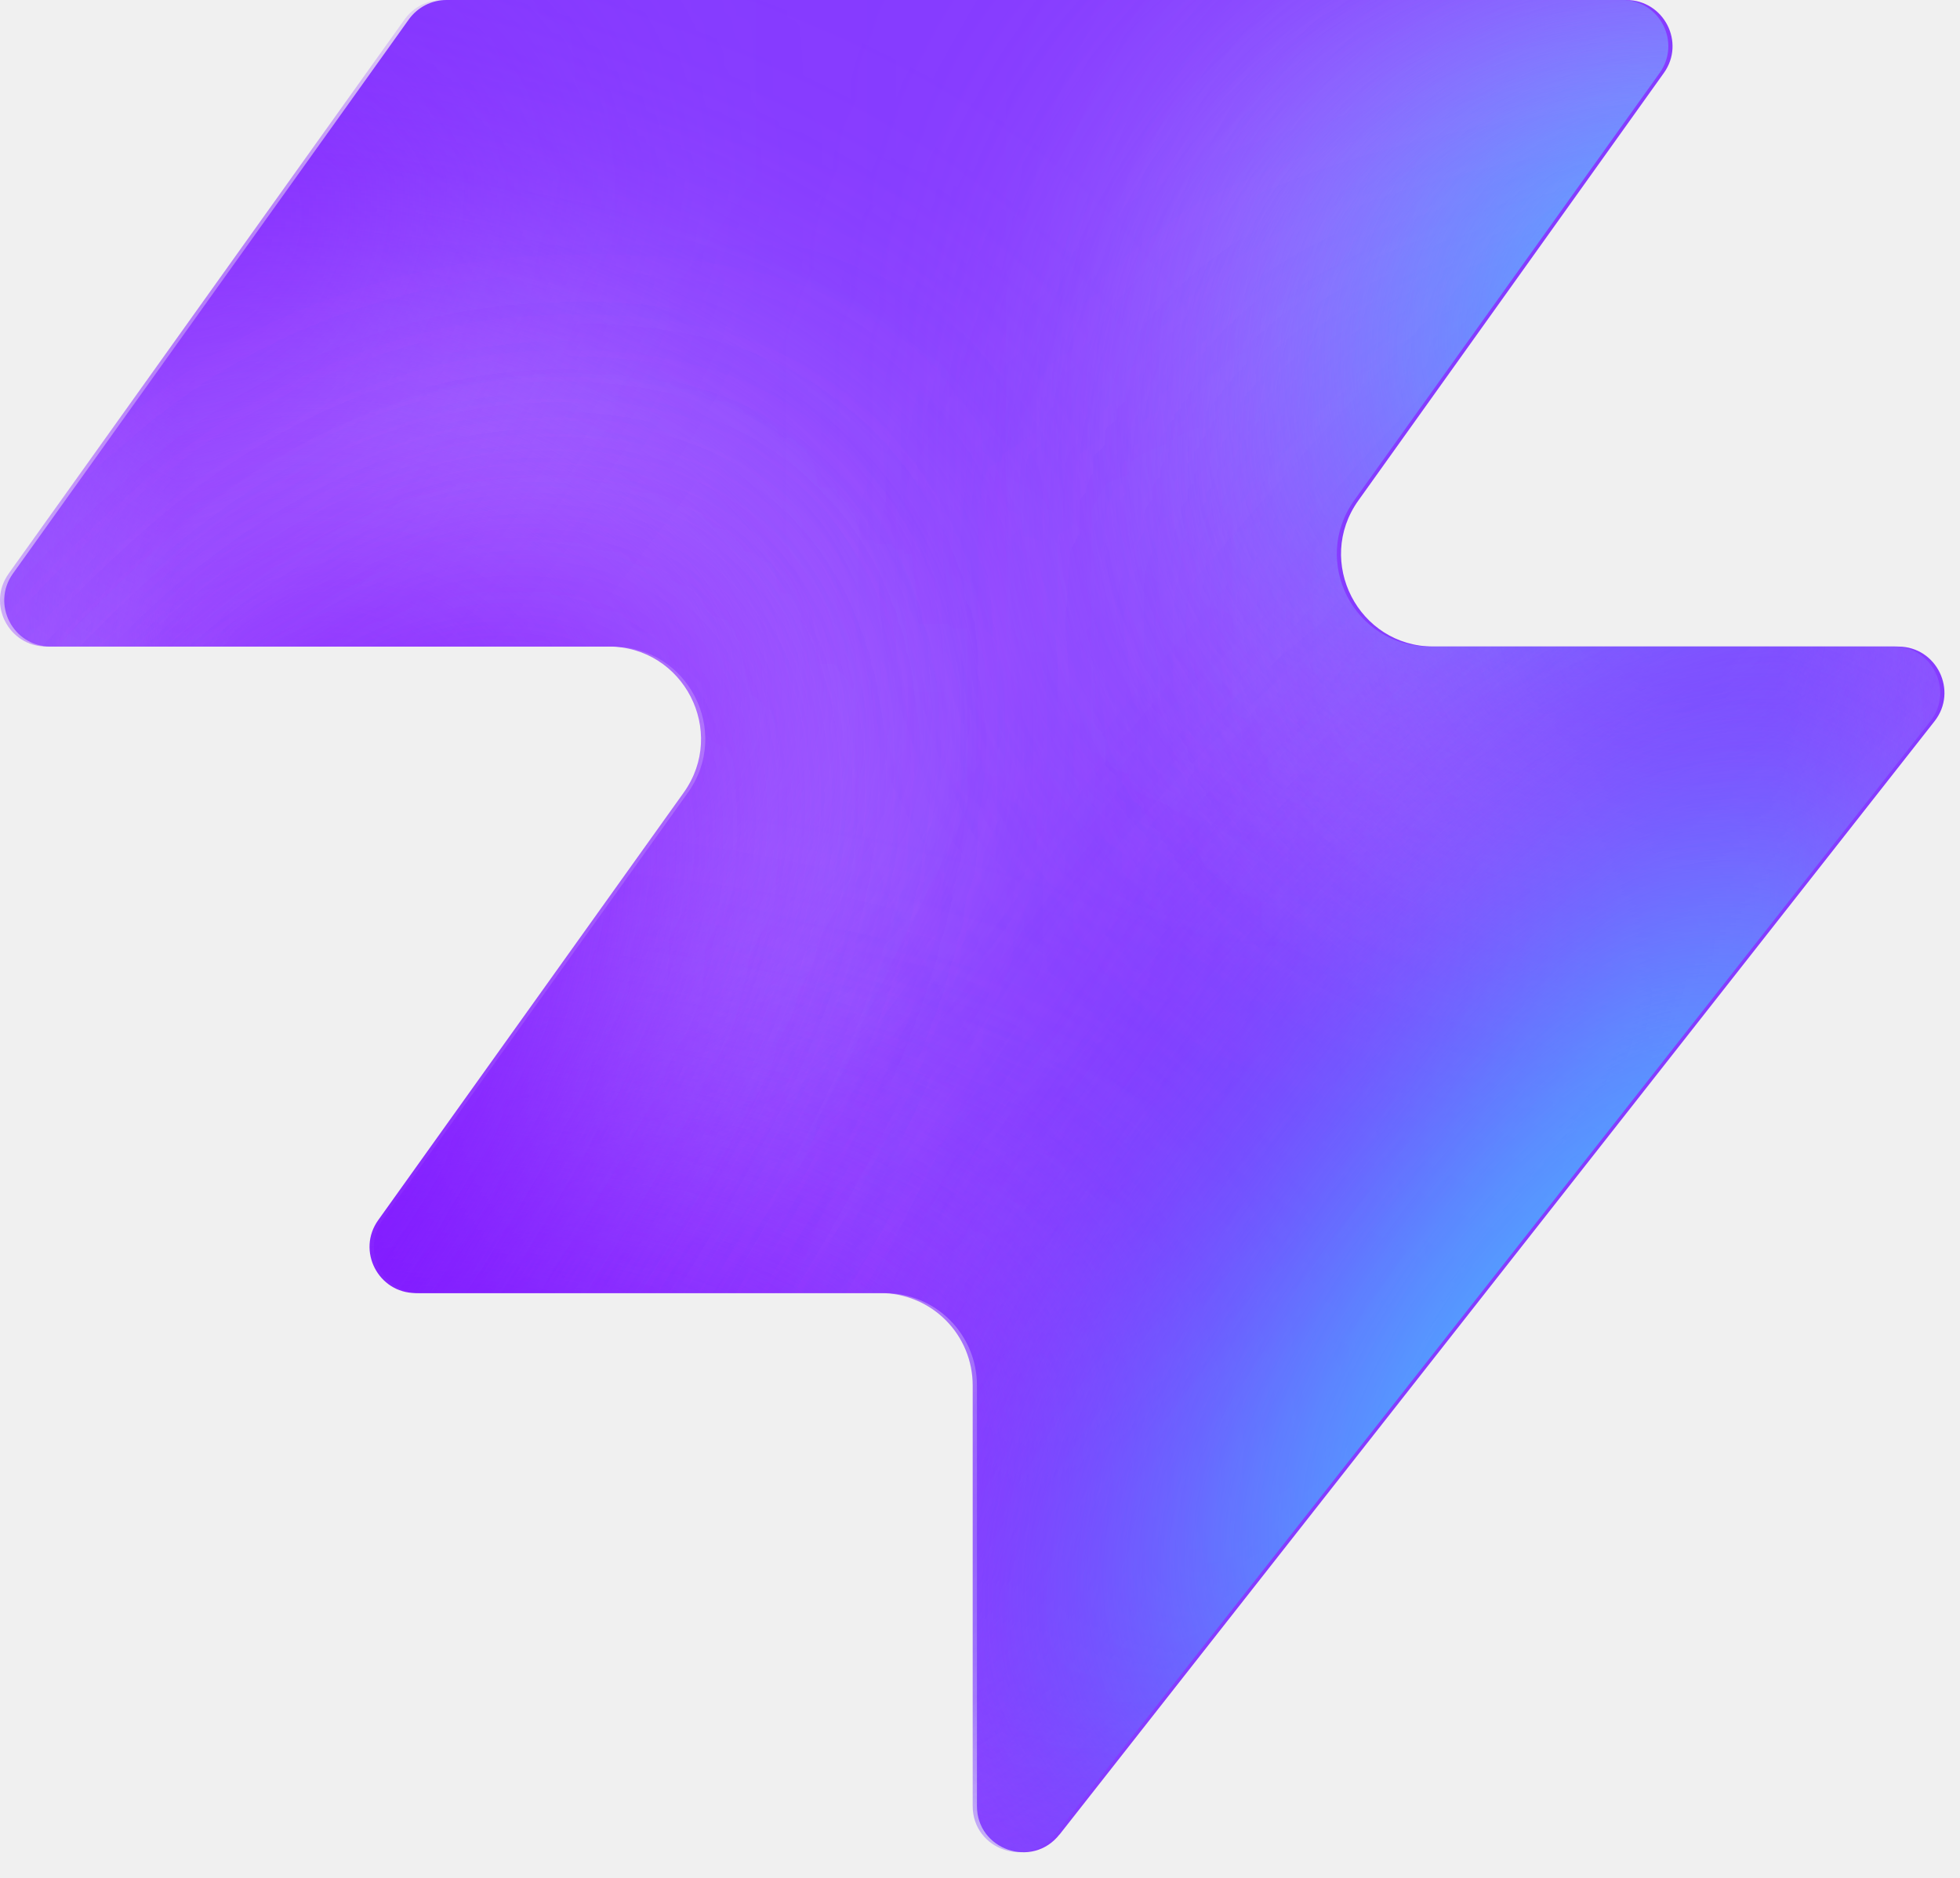
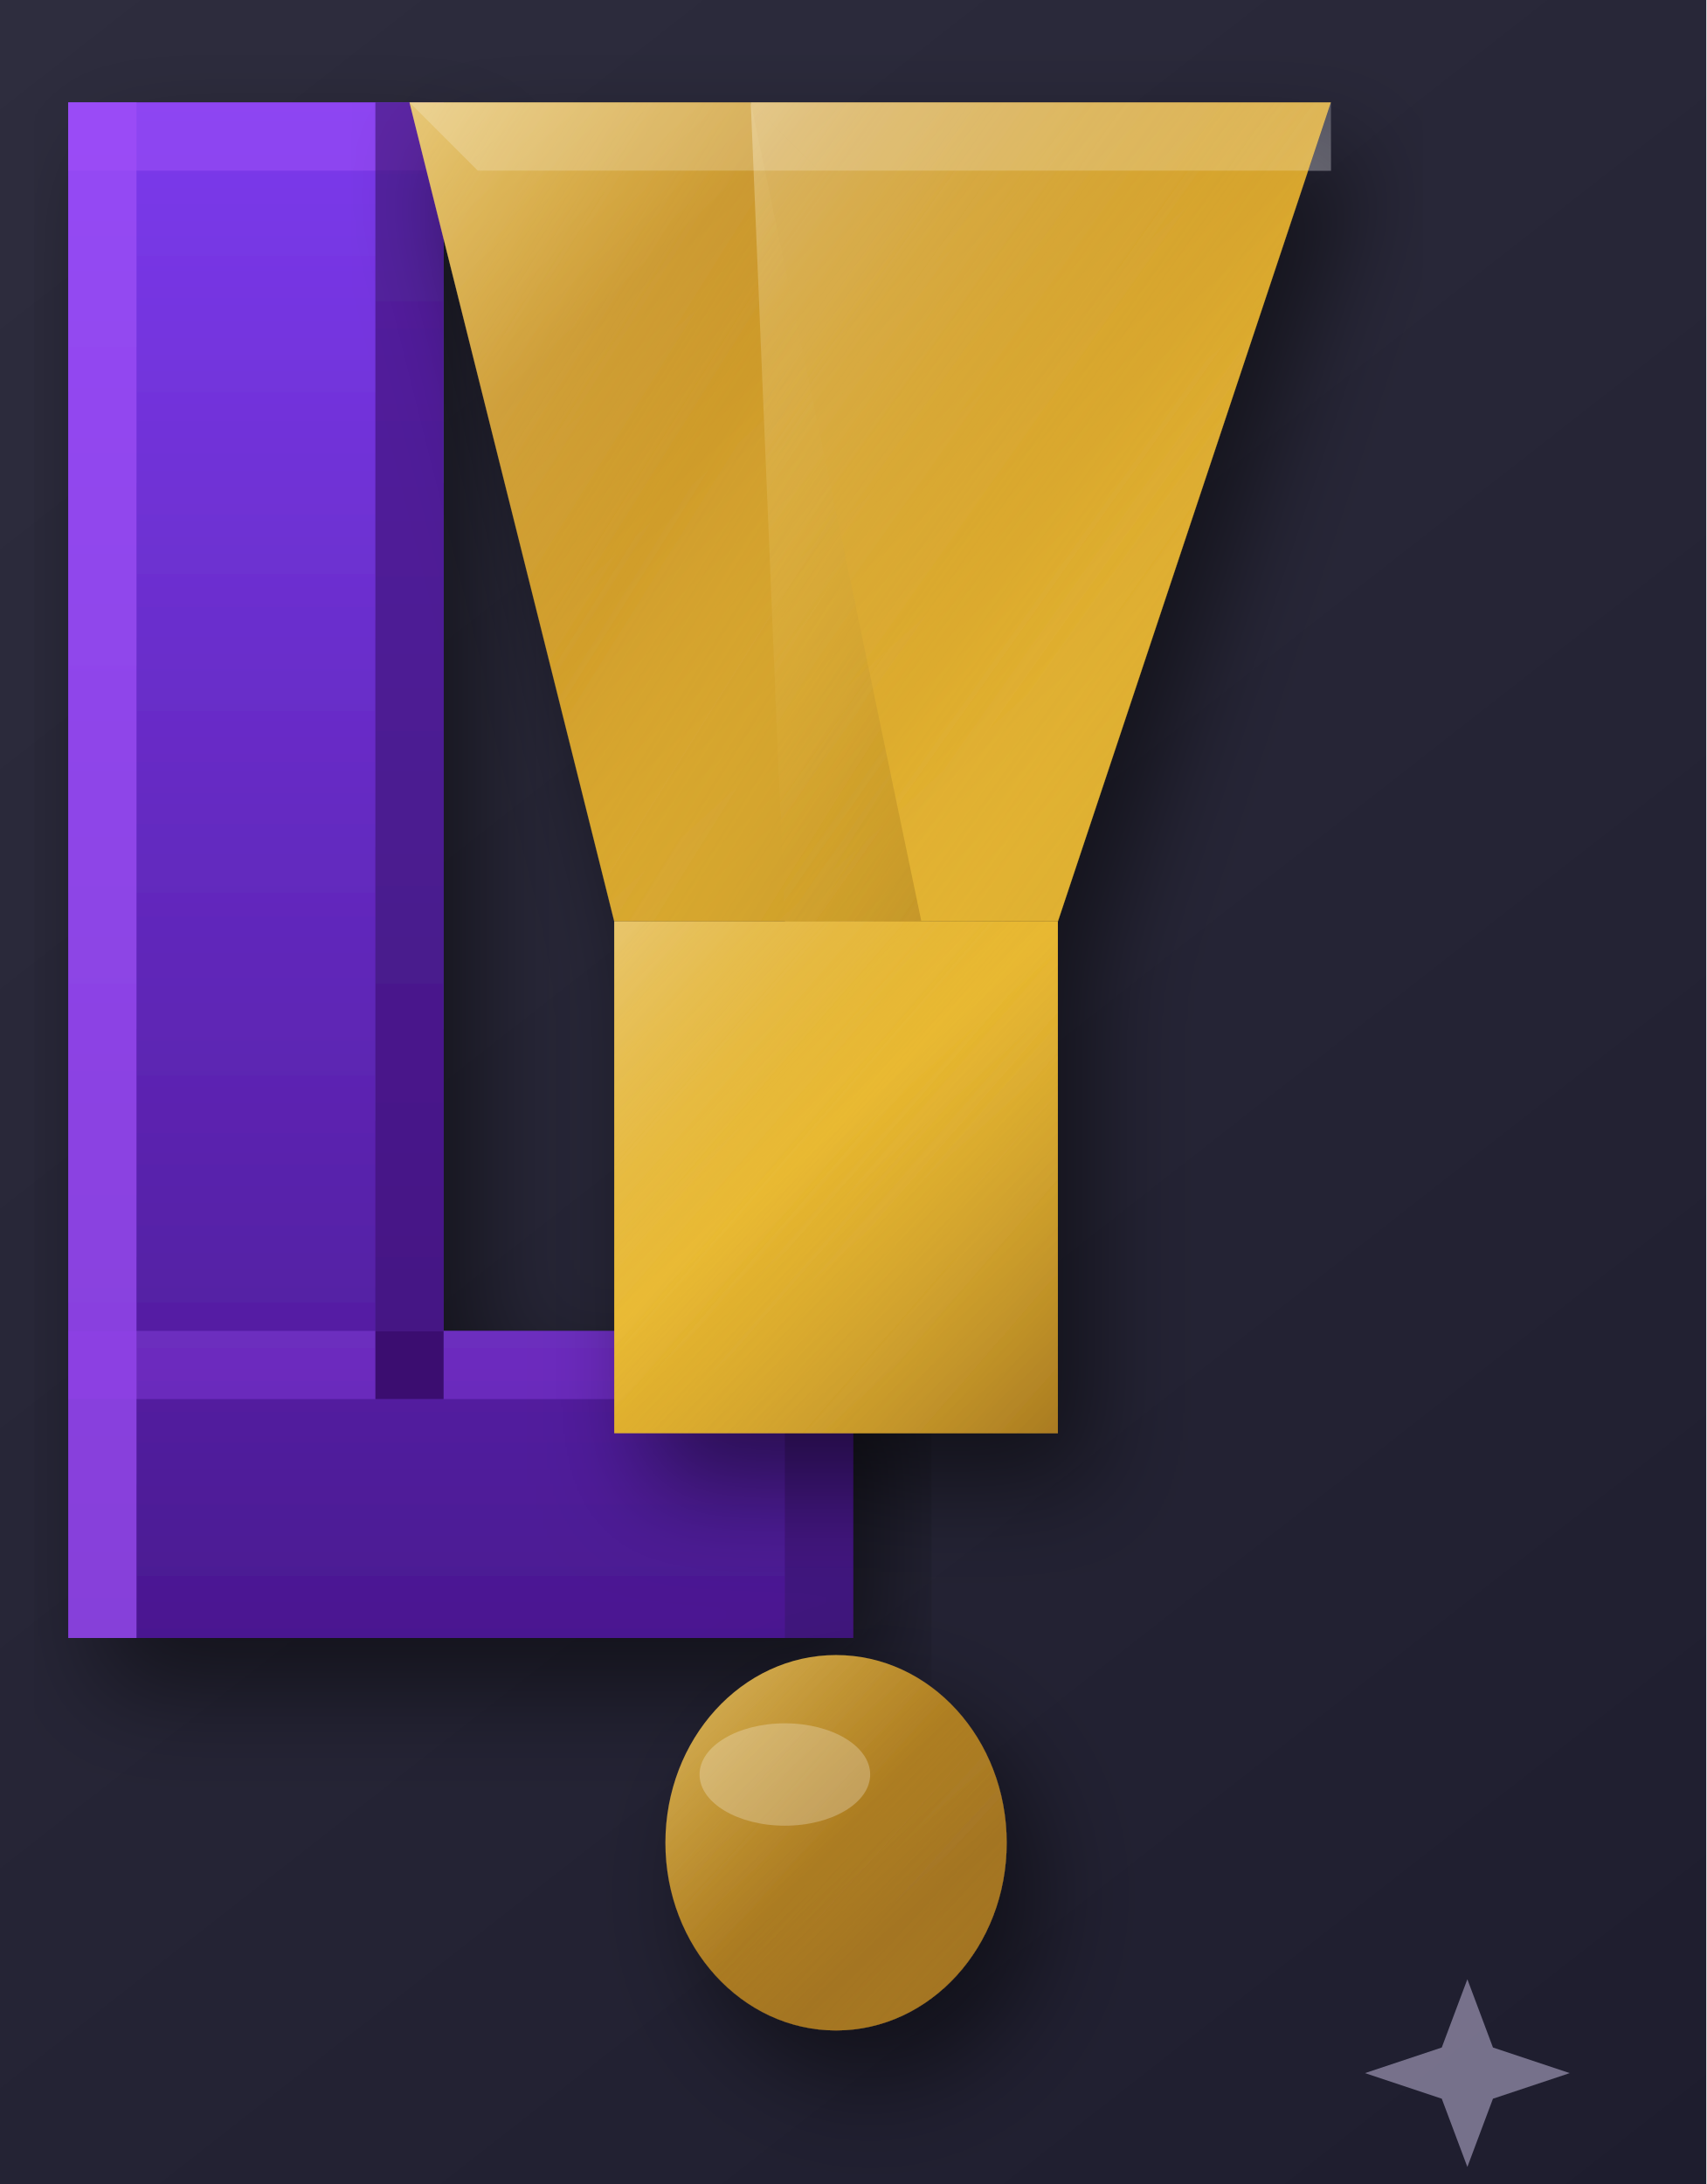
- <svg xmlns="http://www.w3.org/2000/svg" width="48" height="46" fill="none" viewBox="0 0 48 46">
-   <path fill="#863bff" d="M25.946 44.938c-.664.845-2.021.375-2.021-.698V33.937a2.26 2.26 0 0 0-2.262-2.262H10.287c-.92 0-1.456-1.04-.92-1.788l7.48-10.471c1.07-1.497 0-3.578-1.842-3.578H1.237c-.92 0-1.456-1.04-.92-1.788L10.013.474c.214-.297.556-.474.92-.474h28.894c.92 0 1.456 1.04.92 1.788l-7.48 10.471c-1.07 1.498 0 3.579 1.842 3.579h11.377c.943 0 1.473 1.088.89 1.83L25.947 44.94z" style="fill:#863bff;fill:color(display-p3 .525 .23 1);fill-opacity:1" />
-   <mask id="a" width="48" height="46" x="0" y="0" maskUnits="userSpaceOnUse" style="mask-type:alpha">
-     <path fill="#000" d="M25.842 44.938c-.664.844-2.021.375-2.021-.698V33.937a2.26 2.26 0 0 0-2.262-2.262H10.183c-.92 0-1.456-1.04-.92-1.788l7.48-10.471c1.07-1.498 0-3.579-1.842-3.579H1.133c-.92 0-1.456-1.04-.92-1.787L9.91.473c.214-.297.556-.474.92-.474h28.894c.92 0 1.456 1.04.92 1.788l-7.48 10.471c-1.07 1.498 0 3.578 1.842 3.578h11.377c.943 0 1.473 1.088.89 1.832L25.843 44.94z" style="fill:#000;fill-opacity:1" />
-   </mask>
-   <g mask="url(#a)">
-     <g filter="url(#b)">
-       <ellipse cx="5.508" cy="14.704" fill="#ede6ff" rx="5.508" ry="14.704" style="fill:#ede6ff;fill:color(display-p3 .927 .903 1);fill-opacity:1" transform="matrix(.00324 1 1 -.00324 -4.47 31.516)" />
-     </g>
-     <g filter="url(#c)">
-       <ellipse cx="10.399" cy="29.851" fill="#ede6ff" rx="10.399" ry="29.851" style="fill:#ede6ff;fill:color(display-p3 .927 .903 1);fill-opacity:1" transform="matrix(.00324 1 1 -.00324 -39.328 7.883)" />
-     </g>
-     <g filter="url(#d)">
-       <ellipse cx="5.508" cy="30.487" fill="#7e14ff" rx="5.508" ry="30.487" style="fill:#7e14ff;fill:color(display-p3 .492 .077 1);fill-opacity:1" transform="rotate(89.814 -25.913 -14.639)scale(1 -1)" />
-     </g>
-     <g filter="url(#e)">
-       <ellipse cx="5.508" cy="30.599" fill="#7e14ff" rx="5.508" ry="30.599" style="fill:#7e14ff;fill:color(display-p3 .492 .077 1);fill-opacity:1" transform="rotate(89.814 -32.644 -3.334)scale(1 -1)" />
-     </g>
-     <g filter="url(#f)">
-       <ellipse cx="5.508" cy="30.599" fill="#7e14ff" rx="5.508" ry="30.599" style="fill:#7e14ff;fill:color(display-p3 .492 .077 1);fill-opacity:1" transform="matrix(.00324 1 1 -.00324 -34.34 30.47)" />
-     </g>
-     <g filter="url(#g)">
-       <ellipse cx="14.072" cy="22.078" fill="#ede6ff" rx="14.072" ry="22.078" style="fill:#ede6ff;fill:color(display-p3 .927 .903 1);fill-opacity:1" transform="rotate(93.35 24.506 48.493)scale(-1 1)" />
-     </g>
-     <g filter="url(#h)">
-       <ellipse cx="3.47" cy="21.501" fill="#7e14ff" rx="3.47" ry="21.501" style="fill:#7e14ff;fill:color(display-p3 .492 .077 1);fill-opacity:1" transform="rotate(89.009 28.708 47.59)scale(-1 1)" />
-     </g>
-     <g filter="url(#i)">
-       <ellipse cx="3.47" cy="21.501" fill="#7e14ff" rx="3.47" ry="21.501" style="fill:#7e14ff;fill:color(display-p3 .492 .077 1);fill-opacity:1" transform="rotate(89.009 28.708 47.59)scale(-1 1)" />
-     </g>
-     <g filter="url(#j)">
-       <ellipse cx=".387" cy="8.972" fill="#7e14ff" rx="4.407" ry="29.108" style="fill:#7e14ff;fill:color(display-p3 .492 .077 1);fill-opacity:1" transform="rotate(39.51 .387 8.972)" />
-     </g>
-     <g filter="url(#k)">
-       <ellipse cx="47.523" cy="-6.092" fill="#7e14ff" rx="4.407" ry="29.108" style="fill:#7e14ff;fill:color(display-p3 .492 .077 1);fill-opacity:1" transform="rotate(37.892 47.523 -6.092)" />
-     </g>
-     <g filter="url(#l)">
-       <ellipse cx="41.412" cy="6.333" fill="#47bfff" rx="5.971" ry="9.665" style="fill:#47bfff;fill:color(display-p3 .28 .748 1);fill-opacity:1" transform="rotate(37.892 41.412 6.333)" />
-     </g>
-     <g filter="url(#m)">
-       <ellipse cx="-1.879" cy="38.332" fill="#7e14ff" rx="4.407" ry="29.108" style="fill:#7e14ff;fill:color(display-p3 .492 .077 1);fill-opacity:1" transform="rotate(37.892 -1.88 38.332)" />
-     </g>
-     <g filter="url(#n)">
-       <ellipse cx="-1.879" cy="38.332" fill="#7e14ff" rx="4.407" ry="29.108" style="fill:#7e14ff;fill:color(display-p3 .492 .077 1);fill-opacity:1" transform="rotate(37.892 -1.88 38.332)" />
-     </g>
-     <g filter="url(#o)">
-       <ellipse cx="35.651" cy="29.907" fill="#7e14ff" rx="4.407" ry="29.108" style="fill:#7e14ff;fill:color(display-p3 .492 .077 1);fill-opacity:1" transform="rotate(37.892 35.651 29.907)" />
-     </g>
-     <g filter="url(#p)">
-       <ellipse cx="38.418" cy="32.4" fill="#47bfff" rx="5.971" ry="15.297" style="fill:#47bfff;fill:color(display-p3 .28 .748 1);fill-opacity:1" transform="rotate(37.892 38.418 32.4)" />
-     </g>
-   </g>
+ <svg xmlns="http://www.w3.org/2000/svg" viewBox="0 0 100 128">
  <defs>
-     <filter id="b" width="60.045" height="41.654" x="-19.77" y="16.149" color-interpolation-filters="sRGB" filterUnits="userSpaceOnUse">
-       <feFlood flood-opacity="0" result="BackgroundImageFix" />
-       <feBlend in="SourceGraphic" in2="BackgroundImageFix" result="shape" />
-       <feGaussianBlur result="effect1_foregroundBlur_2002_17158" stdDeviation="7.659" />
-     </filter>
-     <filter id="c" width="90.34" height="51.437" x="-54.613" y="-7.533" color-interpolation-filters="sRGB" filterUnits="userSpaceOnUse">
-       <feFlood flood-opacity="0" result="BackgroundImageFix" />
-       <feBlend in="SourceGraphic" in2="BackgroundImageFix" result="shape" />
-       <feGaussianBlur result="effect1_foregroundBlur_2002_17158" stdDeviation="7.659" />
-     </filter>
-     <filter id="d" width="79.355" height="29.4" x="-49.64" y="2.03" color-interpolation-filters="sRGB" filterUnits="userSpaceOnUse">
-       <feFlood flood-opacity="0" result="BackgroundImageFix" />
-       <feBlend in="SourceGraphic" in2="BackgroundImageFix" result="shape" />
-       <feGaussianBlur result="effect1_foregroundBlur_2002_17158" stdDeviation="4.596" />
-     </filter>
-     <filter id="e" width="79.579" height="29.4" x="-45.045" y="20.029" color-interpolation-filters="sRGB" filterUnits="userSpaceOnUse">
-       <feFlood flood-opacity="0" result="BackgroundImageFix" />
-       <feBlend in="SourceGraphic" in2="BackgroundImageFix" result="shape" />
-       <feGaussianBlur result="effect1_foregroundBlur_2002_17158" stdDeviation="4.596" />
-     </filter>
-     <filter id="f" width="79.579" height="29.4" x="-43.513" y="21.178" color-interpolation-filters="sRGB" filterUnits="userSpaceOnUse">
-       <feFlood flood-opacity="0" result="BackgroundImageFix" />
-       <feBlend in="SourceGraphic" in2="BackgroundImageFix" result="shape" />
-       <feGaussianBlur result="effect1_foregroundBlur_2002_17158" stdDeviation="4.596" />
-     </filter>
-     <filter id="g" width="74.749" height="58.852" x="15.756" y="-17.901" color-interpolation-filters="sRGB" filterUnits="userSpaceOnUse">
-       <feFlood flood-opacity="0" result="BackgroundImageFix" />
-       <feBlend in="SourceGraphic" in2="BackgroundImageFix" result="shape" />
-       <feGaussianBlur result="effect1_foregroundBlur_2002_17158" stdDeviation="7.659" />
-     </filter>
-     <filter id="h" width="61.377" height="25.362" x="23.548" y="2.284" color-interpolation-filters="sRGB" filterUnits="userSpaceOnUse">
-       <feFlood flood-opacity="0" result="BackgroundImageFix" />
-       <feBlend in="SourceGraphic" in2="BackgroundImageFix" result="shape" />
-       <feGaussianBlur result="effect1_foregroundBlur_2002_17158" stdDeviation="4.596" />
-     </filter>
-     <filter id="i" width="61.377" height="25.362" x="23.548" y="2.284" color-interpolation-filters="sRGB" filterUnits="userSpaceOnUse">
-       <feFlood flood-opacity="0" result="BackgroundImageFix" />
-       <feBlend in="SourceGraphic" in2="BackgroundImageFix" result="shape" />
-       <feGaussianBlur result="effect1_foregroundBlur_2002_17158" stdDeviation="4.596" />
-     </filter>
-     <filter id="j" width="56.045" height="63.649" x="-27.636" y="-22.853" color-interpolation-filters="sRGB" filterUnits="userSpaceOnUse">
-       <feFlood flood-opacity="0" result="BackgroundImageFix" />
-       <feBlend in="SourceGraphic" in2="BackgroundImageFix" result="shape" />
-       <feGaussianBlur result="effect1_foregroundBlur_2002_17158" stdDeviation="4.596" />
-     </filter>
-     <filter id="k" width="54.814" height="64.646" x="20.116" y="-38.415" color-interpolation-filters="sRGB" filterUnits="userSpaceOnUse">
-       <feFlood flood-opacity="0" result="BackgroundImageFix" />
-       <feBlend in="SourceGraphic" in2="BackgroundImageFix" result="shape" />
-       <feGaussianBlur result="effect1_foregroundBlur_2002_17158" stdDeviation="4.596" />
-     </filter>
-     <filter id="l" width="33.541" height="35.313" x="24.641" y="-11.323" color-interpolation-filters="sRGB" filterUnits="userSpaceOnUse">
-       <feFlood flood-opacity="0" result="BackgroundImageFix" />
-       <feBlend in="SourceGraphic" in2="BackgroundImageFix" result="shape" />
-       <feGaussianBlur result="effect1_foregroundBlur_2002_17158" stdDeviation="4.596" />
-     </filter>
-     <filter id="m" width="54.814" height="64.646" x="-29.286" y="6.009" color-interpolation-filters="sRGB" filterUnits="userSpaceOnUse">
-       <feFlood flood-opacity="0" result="BackgroundImageFix" />
-       <feBlend in="SourceGraphic" in2="BackgroundImageFix" result="shape" />
-       <feGaussianBlur result="effect1_foregroundBlur_2002_17158" stdDeviation="4.596" />
-     </filter>
-     <filter id="n" width="54.814" height="64.646" x="-29.286" y="6.009" color-interpolation-filters="sRGB" filterUnits="userSpaceOnUse">
-       <feFlood flood-opacity="0" result="BackgroundImageFix" />
-       <feBlend in="SourceGraphic" in2="BackgroundImageFix" result="shape" />
-       <feGaussianBlur result="effect1_foregroundBlur_2002_17158" stdDeviation="4.596" />
-     </filter>
-     <filter id="o" width="54.814" height="64.646" x="8.244" y="-2.416" color-interpolation-filters="sRGB" filterUnits="userSpaceOnUse">
-       <feFlood flood-opacity="0" result="BackgroundImageFix" />
-       <feBlend in="SourceGraphic" in2="BackgroundImageFix" result="shape" />
-       <feGaussianBlur result="effect1_foregroundBlur_2002_17158" stdDeviation="4.596" />
-     </filter>
-     <filter id="p" width="39.409" height="43.623" x="18.713" y="10.588" color-interpolation-filters="sRGB" filterUnits="userSpaceOnUse">
-       <feFlood flood-opacity="0" result="BackgroundImageFix" />
-       <feBlend in="SourceGraphic" in2="BackgroundImageFix" result="shape" />
-       <feGaussianBlur result="effect1_foregroundBlur_2002_17158" stdDeviation="4.596" />
+     <linearGradient id="bg" x1="0" y1="0" x2="100" y2="128" gradientUnits="userSpaceOnUse">
+       <stop offset="0%" stop-color="#2e2d3e" />
+       <stop offset="100%" stop-color="#1e1d2e" />
+     </linearGradient>
+     <linearGradient id="lCol" x1="0" y1="0" x2="1" y2="0">
+       <stop offset="0%" stop-color="#8b3fd4" />
+       <stop offset="100%" stop-color="#5b1fa8" />
+     </linearGradient>
+     <linearGradient id="lShade" x1="0" y1="0" x2="0" y2="1">
+       <stop offset="0%" stop-color="#7c3aed" />
+       <stop offset="100%" stop-color="#4a1890" />
+     </linearGradient>
+     <linearGradient id="yGold" x1="0" y1="0" x2="100" y2="110" gradientUnits="userSpaceOnUse">
+       <stop offset="0%" stop-color="#f0cc5a" />
+       <stop offset="25%" stop-color="#c8942a" />
+       <stop offset="55%" stop-color="#e8b830" />
+       <stop offset="80%" stop-color="#a07020" />
+       <stop offset="100%" stop-color="#c8942a" />
+     </linearGradient>
+     <linearGradient id="ySheen" x1="0" y1="0" x2="1" y2="1">
+       <stop offset="0%" stop-color="#fff8e0" stop-opacity="0.35" />
+       <stop offset="50%" stop-color="#f0cc5a" stop-opacity="0" />
+       <stop offset="100%" stop-color="#7a5010" stop-opacity="0.3" />
+     </linearGradient>
+     <filter id="shadow">
+       <feDropShadow dx="2" dy="3" stdDeviation="3" flood-color="#000" flood-opacity="0.5" />
    </filter>
  </defs>
+   <rect width="100" height="128" fill="url(#bg)" />
+   <g filter="url(#shadow)">
+     <path d="M4 6 H26 V78 H50 V96 H4 Z" fill="url(#lShade)" />
+     <path d="M4 6 H8 V96 H4 Z" fill="#a050f8" opacity="0.7" />
+     <path d="M4 6 H26 V10 H4 Z" fill="#a050f8" opacity="0.5" />
+     <path d="M4 78 H50 V82 H4 Z" fill="#9040e8" opacity="0.4" />
+     <path d="M22 78 H26 V82 H22 Z" fill="#3a1070" />
+     <path d="M22 6 H26 V78 H22 Z" fill="#3a1070" opacity="0.6" />
+     <path d="M46 82 H50 V96 H46 Z" fill="#3a1070" opacity="0.6" />
+   </g>
+   <g filter="url(#shadow)">
+     <polygon points="24,6 44,6 54,54 36,54" fill="url(#yGold)" />
+     <polygon points="44,6 78,6 62,54 46,54" fill="url(#yGold)" />
+     <rect x="36" y="54" width="26" height="30" fill="url(#yGold)" />
+     <ellipse cx="49" cy="108" rx="10" ry="11" fill="url(#yGold)" />
+     <polygon points="24,6 44,6 54,54 36,54" fill="url(#ySheen)" />
+     <polygon points="44,6 78,6 62,54 46,54" fill="url(#ySheen)" />
+     <rect x="36" y="54" width="26" height="30" fill="url(#ySheen)" />
+     <ellipse cx="49" cy="108" rx="10" ry="11" fill="url(#ySheen)" />
+     <polygon points="24,6 44,6 48,10 28,10" fill="white" opacity="0.2" />
+     <polygon points="44,6 78,6 78,10 48,10" fill="white" opacity="0.2" />
+     <ellipse cx="46" cy="104" rx="5" ry="3" fill="white" opacity="0.25" />
+   </g>
+   <path d="M86 116 L87.5 120 L92 121.5 L87.5 123 L86 127 L84.5 123 L80 121.5 L84.5 120 Z" fill="#b0a8c8" opacity="0.6" />
</svg>
